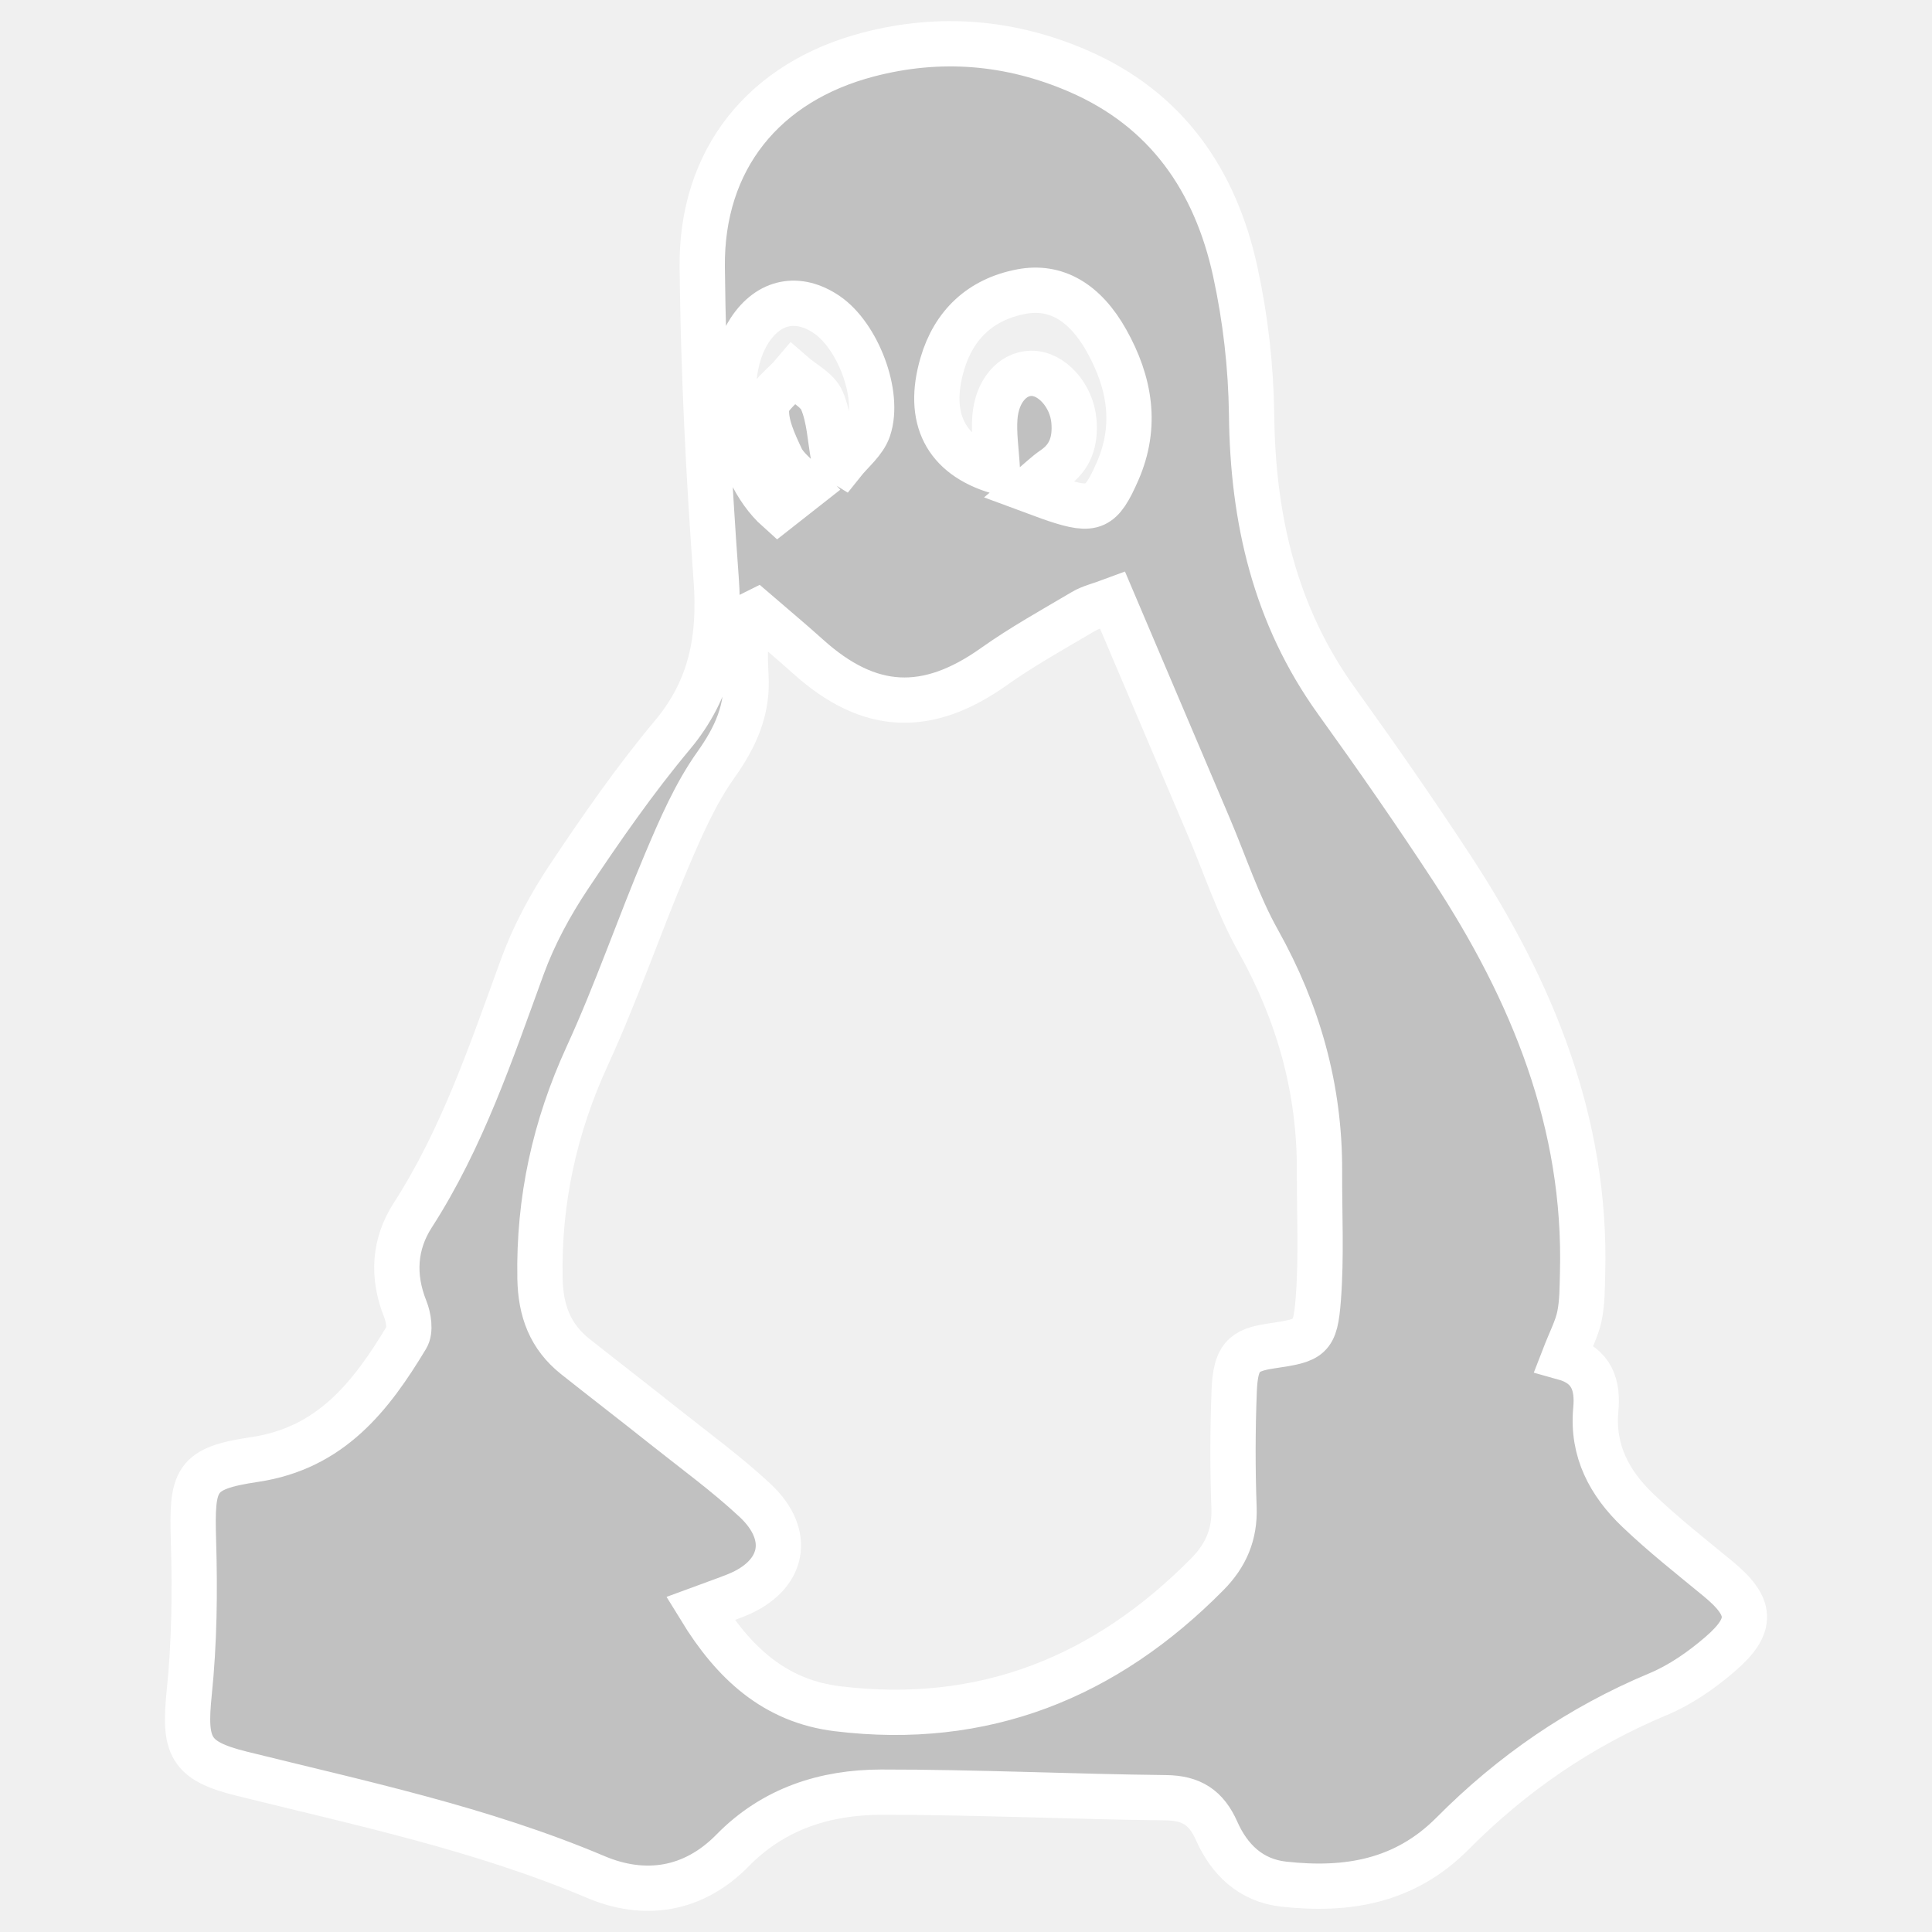
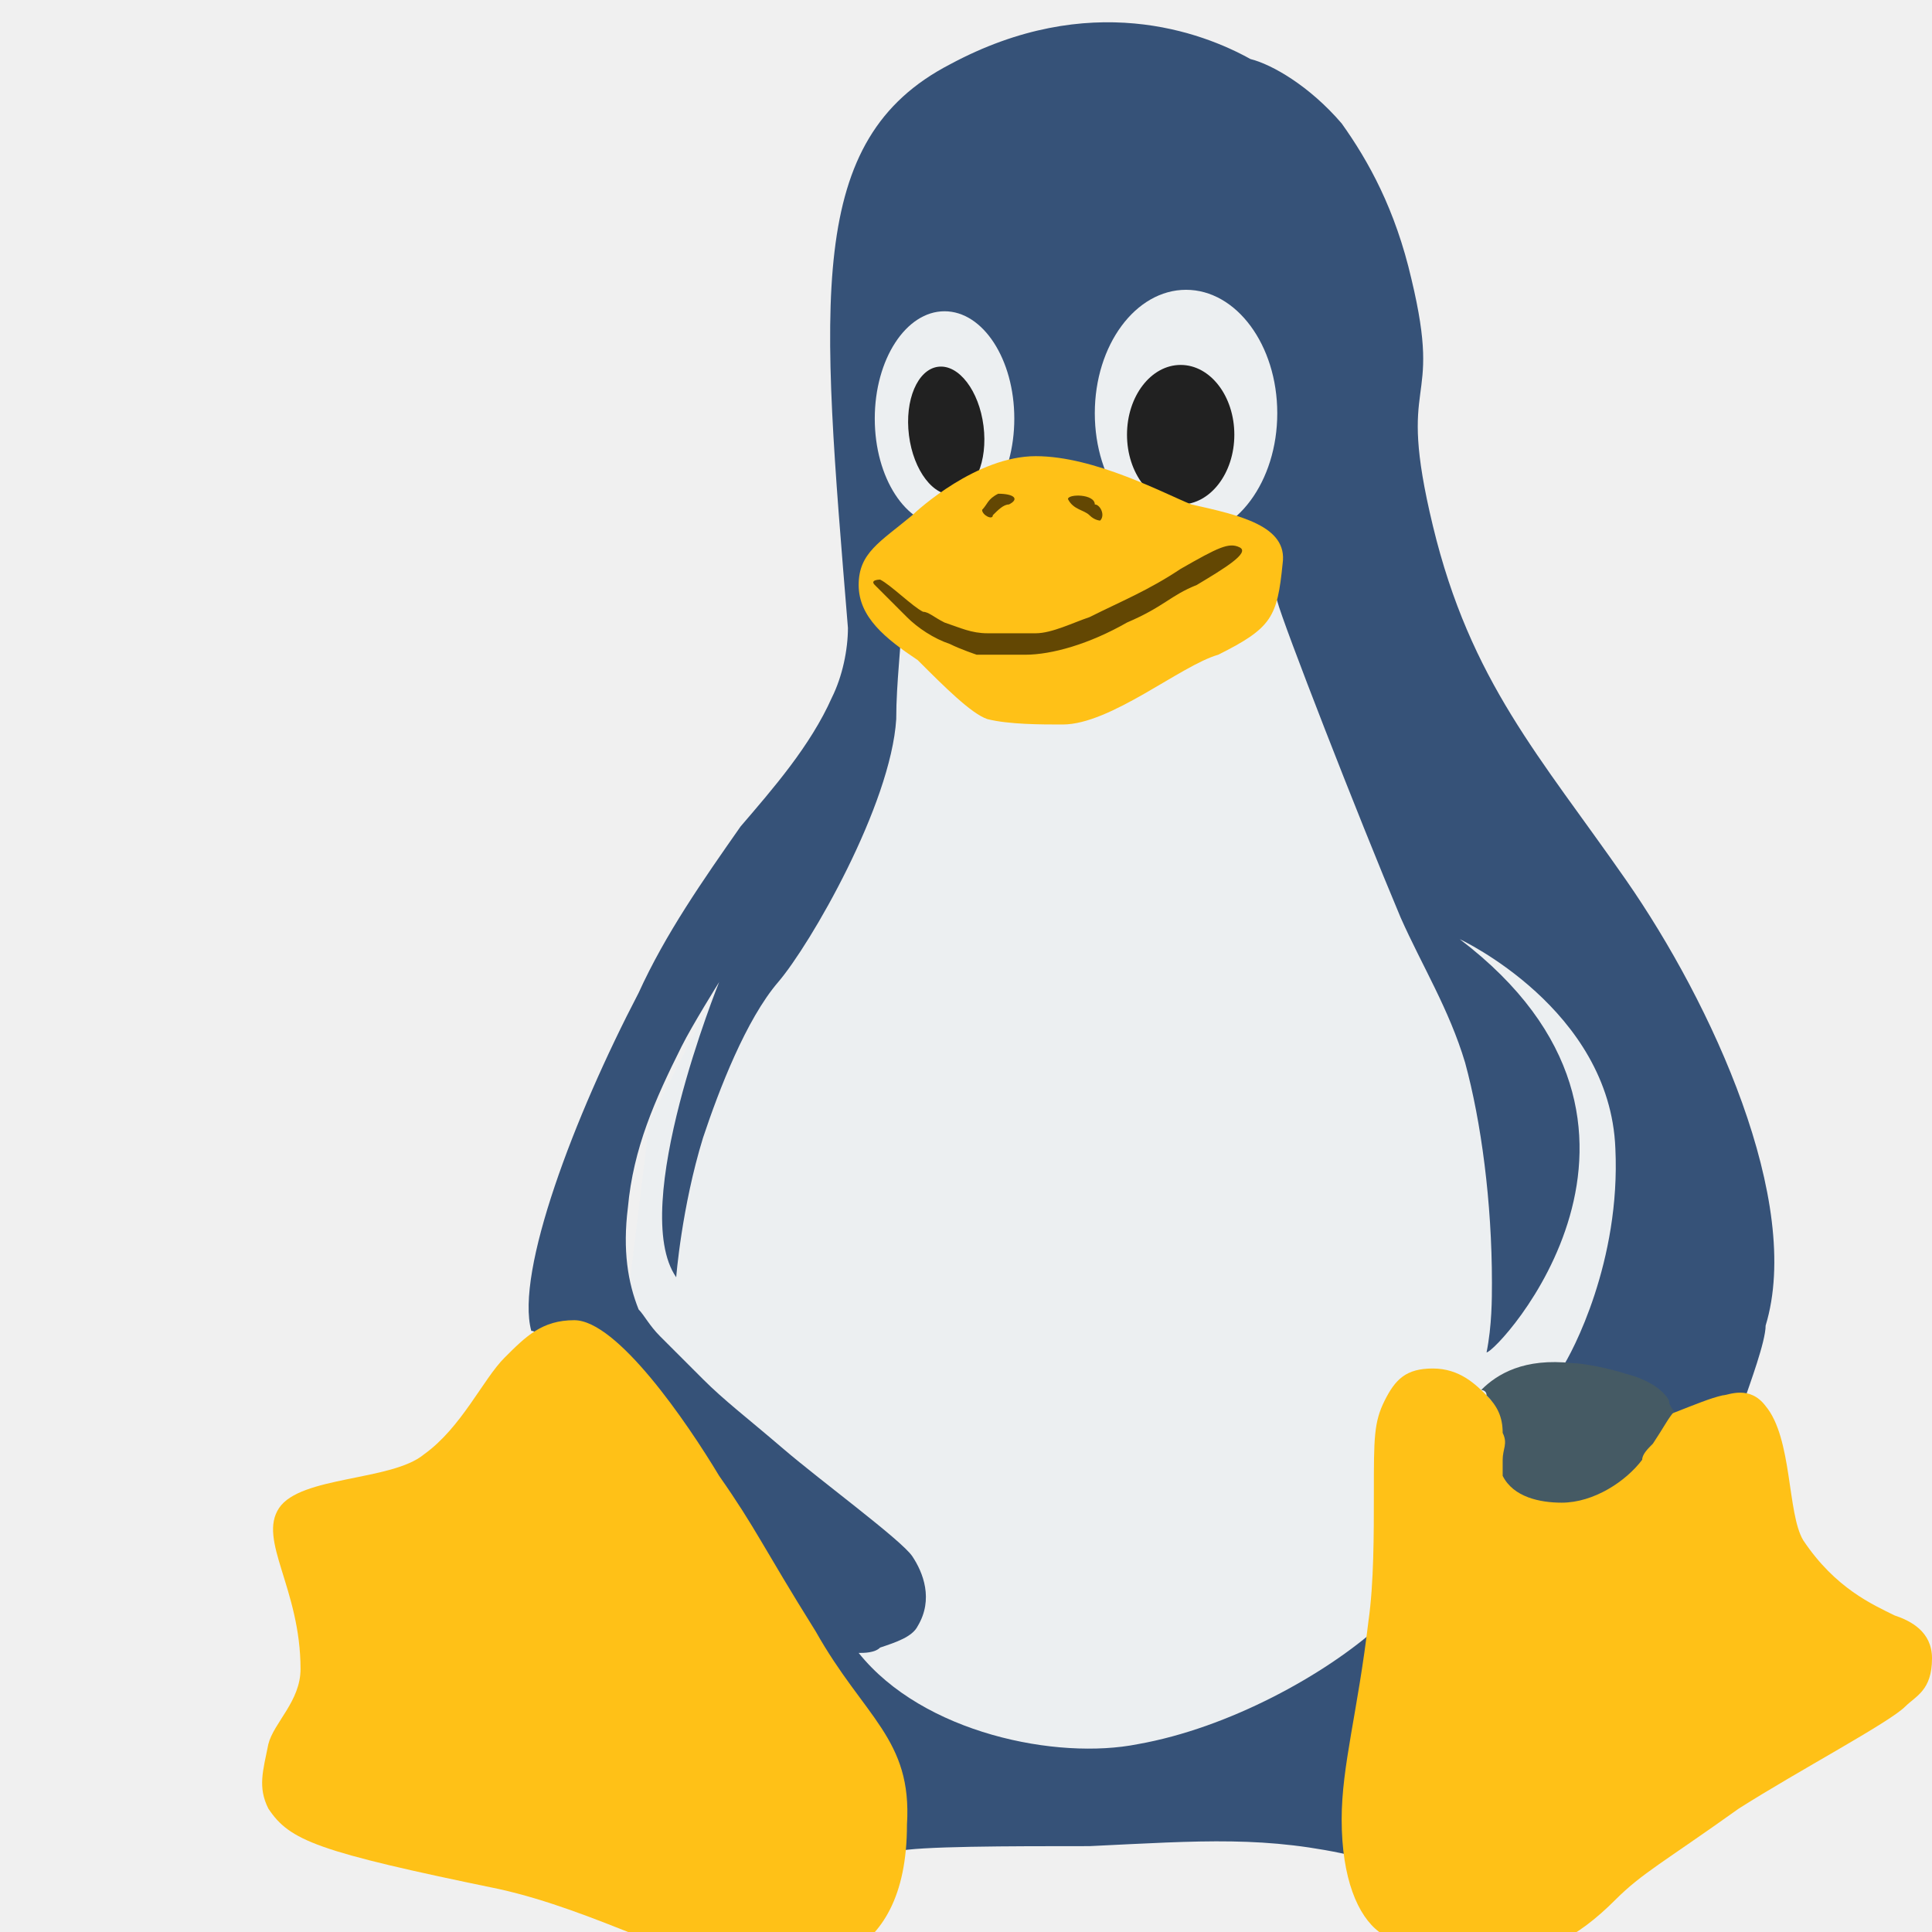
- <svg xmlns="http://www.w3.org/2000/svg" viewBox="0 0 128 128">
-   <path fill-rule="evenodd" clip-rule="evenodd" fill="#aaaa" stroke="#fff" stroke-width="3" d="M113.823 104.595c-1.795-1.478-3.629-2.921-5.308-4.525-1.87-1.785-3.045-3.944-2.789-6.678.147-1.573-.216-2.926-2.113-3.452.446-1.154.864-1.928 1.033-2.753.188-.92.178-1.887.204-2.834.264-9.96-3.334-18.691-8.663-26.835-2.454-3.748-5.017-7.429-7.633-11.066-4.092-5.688-5.559-12.078-5.633-18.981a47.564 47.564 0 00-1.081-9.475C80.527 11.956 77.291 7.233 71.422 4.7c-4.497-1.942-9.152-2.327-13.901-1.084-6.901 1.805-11.074 6.934-10.996 14.088.074 6.885.417 13.779.922 20.648.288 3.893-.312 7.252-2.895 10.34-2.484 2.969-4.706 6.172-6.858 9.397-1.229 1.844-2.317 3.853-3.077 5.931-2.07 5.663-3.973 11.373-7.276 16.5-1.224 1.9-1.363 4.026-.494 6.199.225.563.363 1.429.089 1.882-2.354 3.907-5.011 7.345-10.066 8.095-3.976.591-4.172 1.314-4.051 5.413.1 3.337.061 6.705-.28 10.021-.363 3.555.008 4.521 3.442 5.373 7.924 1.968 15.913 3.647 23.492 6.854 3.227 1.365 6.465.891 9.064-1.763 2.713-2.771 6.141-3.855 9.844-3.859 6.285-.005 12.572.298 18.86.369 1.702.02 2.679.653 3.364 2.199.84 1.893 2.26 3.284 4.445 3.526 4.193.462 8.013-.16 11.19-3.359 3.918-3.948 8.436-7.066 13.615-9.227 1.482-.619 2.878-1.592 4.103-2.648 2.231-1.922 2.113-3.146-.135-5zM62.426 24.12c.758-2.601 2.537-4.289 5.243-4.801 2.276-.43 4.203.688 5.639 3.246 1.546 2.758 2.054 5.64.734 8.658-1.083 2.474-1.591 2.707-4.123 1.868-.474-.157-.937-.343-1.777-.652.708-.594 1.154-1.035 1.664-1.382 1.134-.772 1.452-1.858 1.346-3.148-.139-1.694-1.471-3.194-2.837-3.175-1.225.017-2.262 1.167-2.4 2.915-.086 1.089.095 2.199.173 3.589-3.446-1.023-4.711-3.525-3.662-7.118zm-12.75-2.251c1.274-1.928 3.197-2.314 5.101-1.024 2.029 1.376 3.547 5.256 2.763 7.576-.285.844-1.127 1.5-1.716 2.241l-.604-.374c-.23-1.253-.276-2.585-.757-3.733-.304-.728-1.257-1.184-1.919-1.762-.622.739-1.693 1.443-1.757 2.228-.088 1.084.477 2.28.969 3.331.311.661 1.001 1.145 1.713 1.916l-1.922 1.51c-3.018-2.7-3.915-8.82-1.871-11.909zM87.34 86.075c-.203 2.604-.5 2.713-3.118 3.098-1.859.272-2.359.756-2.453 2.964a101.744 101.744 0 00-.012 7.753c.061 1.77-.537 3.158-1.755 4.393-6.764 6.856-14.845 10.105-24.512 8.926-4.17-.509-6.896-3.047-9.097-6.639.98-.363 1.705-.607 2.412-.894 3.122-1.27 3.706-3.955 1.213-6.277-1.884-1.757-3.986-3.283-6.007-4.892-1.954-1.555-3.934-3.078-5.891-4.629-1.668-1.323-2.305-3.028-2.345-5.188-.094-5.182.972-10.03 3.138-14.747 1.932-4.209 3.429-8.617 5.239-12.885.935-2.202 1.906-4.455 3.278-6.388 1.319-1.854 2.134-3.669 1.988-5.94-.084-1.276-.016-2.562-.016-3.843l.707-.352c1.141.985 2.302 1.949 3.423 2.959 4.045 3.646 7.892 3.813 12.319.67 1.888-1.341 3.93-2.47 5.927-3.652.497-.294 1.092-.423 1.934-.738 2.151 5.066 4.262 10.033 6.375 15 1.072 2.524 1.932 5.167 3.264 7.547 2.671 4.775 4.092 9.813 4.07 15.272-.012 2.83.137 5.67-.081 8.482z" />
+ <svg xmlns="http://www.w3.org/2000/svg" x="0px" y="0px" viewBox="4 7.5 36 36" xml:space="preserve">
+   <polygon fill="#ECEFF1" points="20.1,18.2 20.2,20.5 18.6,23.5 16.1,28.4 15.6,32.5 17.4,38.3 21.5,40.6 27.7,40.6 33.5,36.2   36.1,29.3 30.1,22 28.4,17.9 " />
+   <path fill="#365278" d="M34.3,23.9c-1.6-2.3-2.9-3.7-3.6-6.6c-0.7-2.9,0.2-2.1-0.4-4.6c-0.3-1.3-0.8-2.2-1.3-2.9  c-0.6-0.7-1.3-1.1-1.7-1.2c-0.9-0.5-3-1.3-5.6,0.1c-2.7,1.4-2.4,4.4-1.9,10.5c0,0.4-0.1,0.9-0.3,1.3c-0.4,0.9-1.1,1.7-1.7,2.4  c-0.7,1-1.4,2-1.9,3.1c-1.2,2.3-2.3,5.2-2,6.3c0.5-0.1,6.8,9.5,6.8,9.7c0.4-0.1,2.1-0.1,3.6-0.1c2.1-0.1,3.3-0.2,5,0.2  c0-0.3-0.1-0.6-0.1-0.9c0-0.6,0.1-1.1,0.2-1.8c0.1-0.5,0.2-1,0.3-1.6c-1,0.9-2.8,1.9-4.5,2.2c-1.5,0.3-4-0.2-5.2-1.7  c0.1,0,0.3,0,0.4-0.1c0.3-0.1,0.6-0.2,0.7-0.4c0.3-0.5,0.1-1-0.1-1.3c-0.2-0.3-1.7-1.4-2.4-2c-0.7-0.6-1.1-0.9-1.5-1.3  c0,0-0.6-0.6-0.8-0.8c-0.2-0.2-0.3-0.4-0.4-0.5c-0.2-0.5-0.3-1.1-0.2-1.9c0.1-1.1,0.5-2,1-3c0.2-0.4,0.7-1.2,0.7-1.2  s-1.7,4.2-0.8,5.5c0,0,0.1-1.3,0.5-2.6c0.3-0.9,0.8-2.2,1.4-2.9s2.1-3.3,2.2-4.9c0-0.7,0.1-1.4,0.1-1.9c-0.4-0.4,6.6-1.4,7-0.3  c0.1,0.4,1.5,4,2.3,5.9c0.4,0.9,0.9,1.7,1.2,2.7c0.3,1.1,0.5,2.6,0.5,4.1c0,0.3,0,0.8-0.1,1.3c0.2,0,4.1-4.2-0.5-7.7  c0,0,2.8,1.3,2.9,3.9c0.1,2.1-0.8,3.8-1,4.1c0.1,0,2.1,0.9,2.2,0.9c0.4,0,1.2-0.3,1.2-0.3c0.1-0.3,0.4-1.1,0.4-1.4  C37.6,29.9,35.9,26.2,34.3,23.9z" />
+   <g>
+     <ellipse fill="#ECEFF1" cx="21.6" cy="15.3" rx="1.3" ry="2" />
+     <ellipse fill="#ECEFF1" cx="26.1" cy="15.2" rx="1.7" ry="2.3" />
+   </g>
+   <g>
+     <ellipse transform="matrix(-0.1254 -0.9921 0.9921 -0.1254 8.9754 38.9969)" fill="#212121" cx="21.7" cy="15.5" rx="1.2" ry="0.7" />
+     <ellipse fill="#212121" cx="26" cy="15.6" rx="1" ry="1.3" />
+   </g>
+   <g>
+     <path fill="#FFC117" d="M39.3,37.6c-0.4-0.2-1.1-0.5-1.7-1.4c-0.3-0.5-0.2-1.9-0.7-2.5c-0.3-0.4-0.7-0.2-0.8-0.2   c-0.9,0.2-3,1.6-4.4,0c-0.2-0.2-0.5-0.5-1-0.5c-0.5,0-0.7,0.2-0.9,0.6s-0.2,0.7-0.2,1.7c0,0.8,0,1.7-0.1,2.4   c-0.2,1.7-0.5,2.7-0.5,3.7c0,1.1,0.3,1.8,0.7,2.1c0.3,0.3,0.8,0.5,1.9,0.5c1.1,0,1.8-0.4,2.5-1.1c0.5-0.5,0.9-0.7,2.3-1.7   c1.1-0.7,2.8-1.6,3.1-1.9c0.2-0.2,0.5-0.3,0.5-0.9C40,37.9,39.6,37.7,39.3,37.6z" />
+     <path fill="#FFC117" d="M19.2,37.9c-1-1.6-1.1-1.9-1.8-2.9c-0.6-1-1.9-2.9-2.7-2.9c-0.6,0-0.9,0.3-1.3,0.7   c-0.4,0.4-0.8,1.3-1.5,1.8c-0.6,0.5-2.3,0.4-2.7,1c-0.4,0.6,0.4,1.5,0.4,3c0,0.6-0.5,1-0.6,1.4c-0.1,0.5-0.2,0.8,0,1.2   c0.4,0.6,0.9,0.8,4.3,1.5c1.8,0.4,3.5,1.4,4.6,1.5c1.1,0.1,3,0,3-2.7C21,39.9,20.1,39.5,19.2,37.9z" />
+     <path fill="#FFC117" d="M21.1,19.8C20.5,19.4,20,19,20,18.4c0-0.6,0.4-0.8,1-1.3c0.1-0.1,1.2-1.1,2.3-1.1s2.4,0.7,2.9,0.9   c0.9,0.2,1.8,0.4,1.7,1.1c-0.1,1-0.2,1.2-1.2,1.7c-0.7,0.2-2,1.3-2.9,1.3c-0.4,0-1,0-1.4-0.1C22.1,20.8,21.6,20.3,21.1,19.8z" />
+   </g>
+   <g>
+     <path fill="#634703" d="M20.9,19c0.2,0.2,0.5,0.4,0.8,0.5c0.2,0.1,0.5,0.2,0.5,0.2c0.4,0,0.7,0,0.9,0c0.5,0,1.2-0.2,1.9-0.6   c0.7-0.3,0.8-0.5,1.3-0.7c0.5-0.3,1-0.6,0.8-0.7c-0.2-0.1-0.4,0-1.1,0.4c-0.6,0.4-1.1,0.6-1.7,0.9c-0.3,0.1-0.7,0.3-1,0.3   c-0.3,0-0.6,0-0.9,0c-0.3,0-0.5-0.1-0.8-0.2c-0.2-0.1-0.3-0.2-0.4-0.2c-0.2-0.1-0.6-0.5-0.8-0.6c0,0-0.2,0-0.1,0.1   C20.6,18.7,20.7,18.8,20.9,19z" />
+     <path fill="#634703" d="M23.9,16.8c0.1,0.2,0.3,0.2,0.4,0.3c0.1,0.1,0.2,0.1,0.2,0.1c0.1-0.1,0-0.3-0.1-0.3   C24.4,16.7,23.9,16.7,23.9,16.8z" />
+     <path fill="#634703" d="M22.3,17c0,0.1,0.2,0.2,0.2,0.1c0.1-0.1,0.2-0.2,0.3-0.2c0.2-0.1,0.1-0.2-0.2-0.2   C22.4,16.8,22.4,16.9,22.3,17z" />
+   </g>
+   <path fill="#455A64" d="M32,34.7c0,0.1,0,0.2,0,0.3c0.2,0.4,0.7,0.5,1.1,0.5c0.6,0,1.2-0.4,1.5-0.8c0-0.1,0.1-0.2,0.2-0.3  c0.2-0.3,0.3-0.5,0.4-0.6c0,0-0.1-0.1-0.1-0.2c-0.1-0.2-0.4-0.4-0.8-0.5c-0.3-0.1-0.8-0.2-1-0.2c-0.9-0.1-1.4,0.2-1.7,0.5  c0,0,0.1,0,0.1,0.1c0.2,0.2,0.3,0.4,0.3,0.7C32.1,34.4,32,34.5,32,34.7z" />
</svg>
